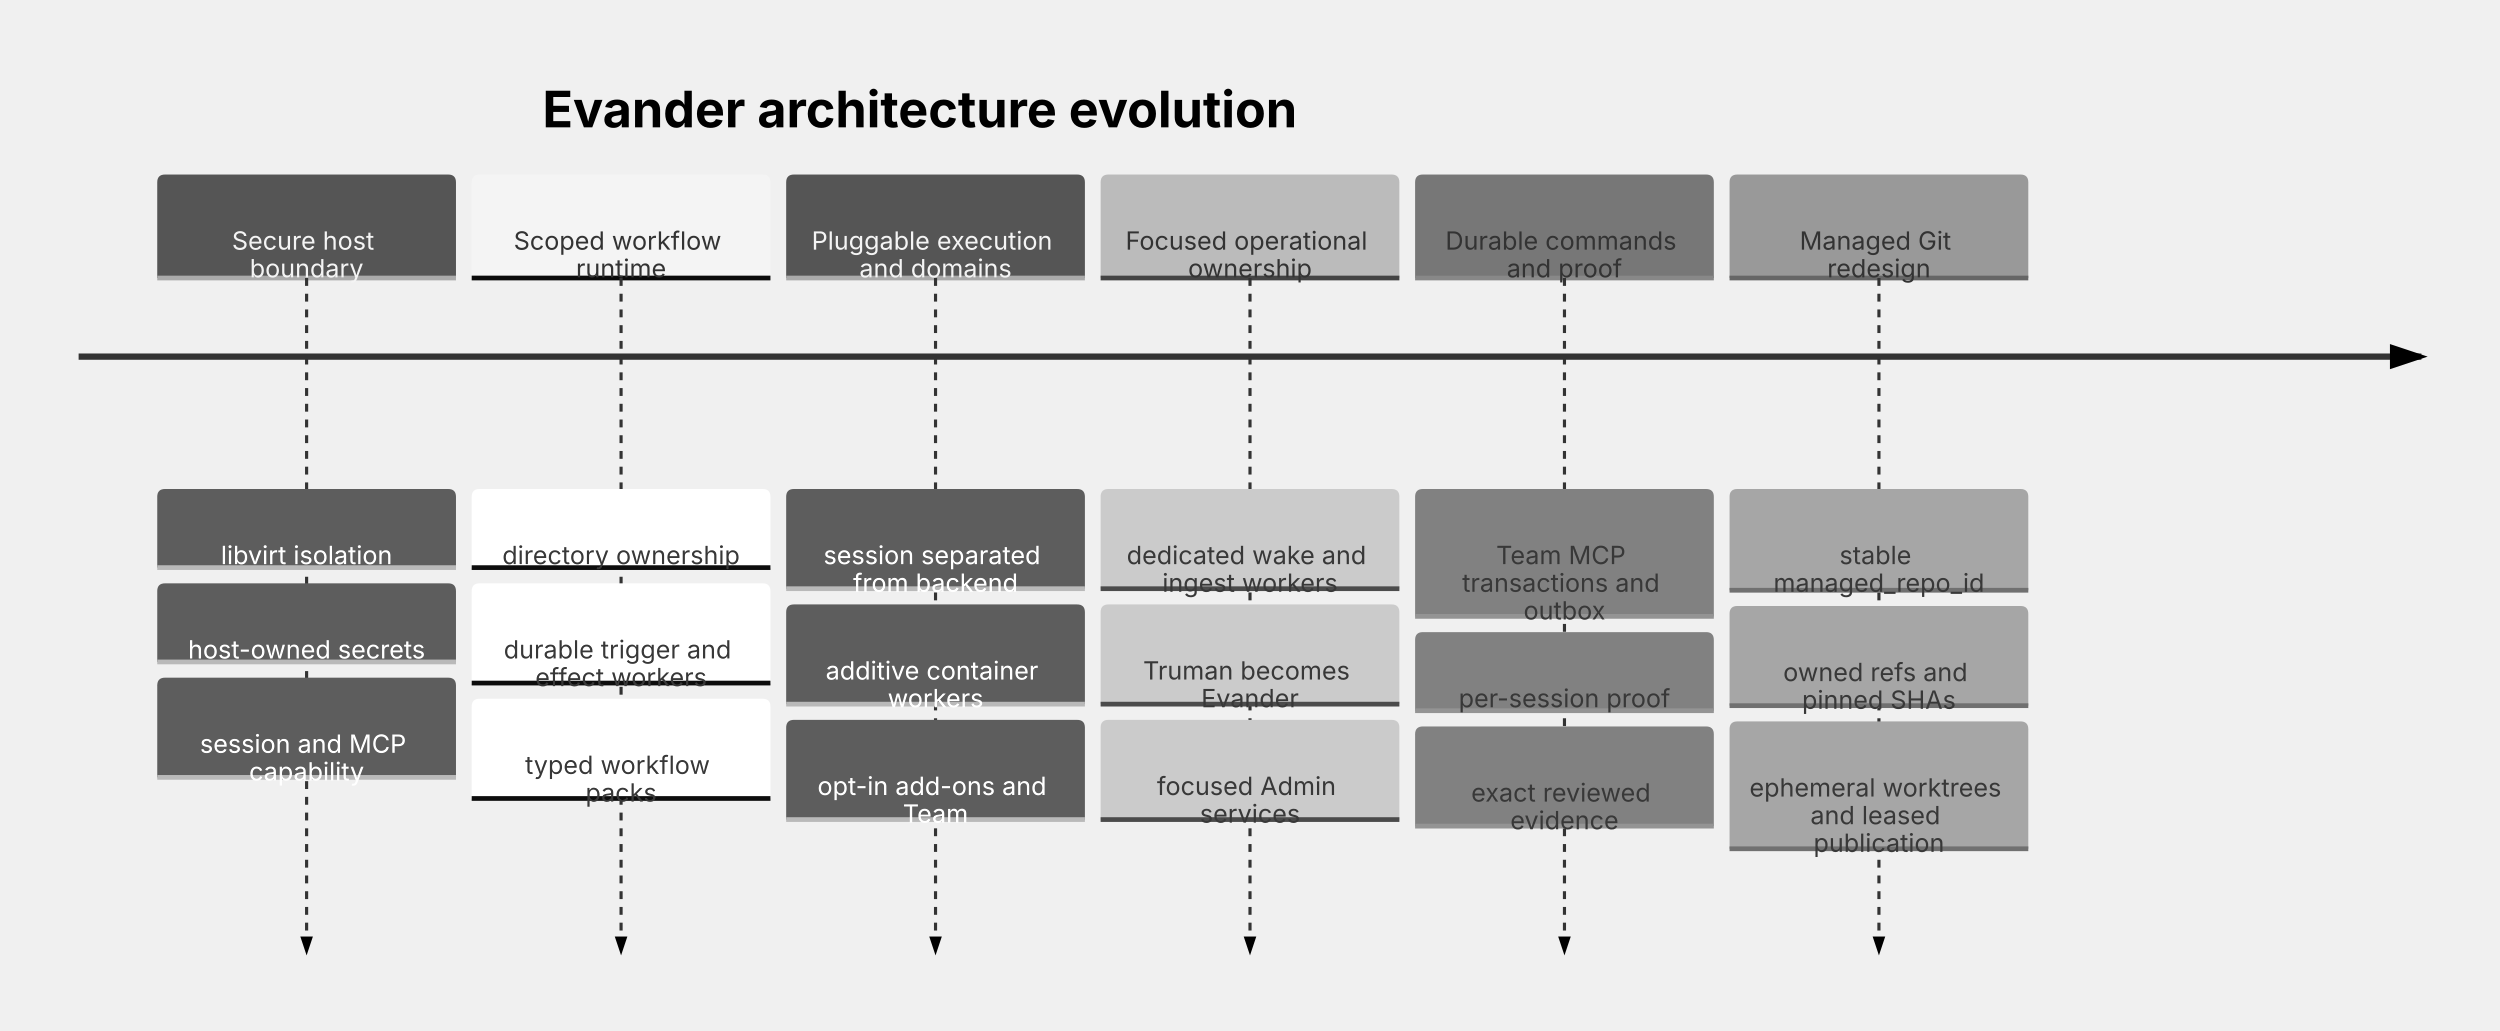
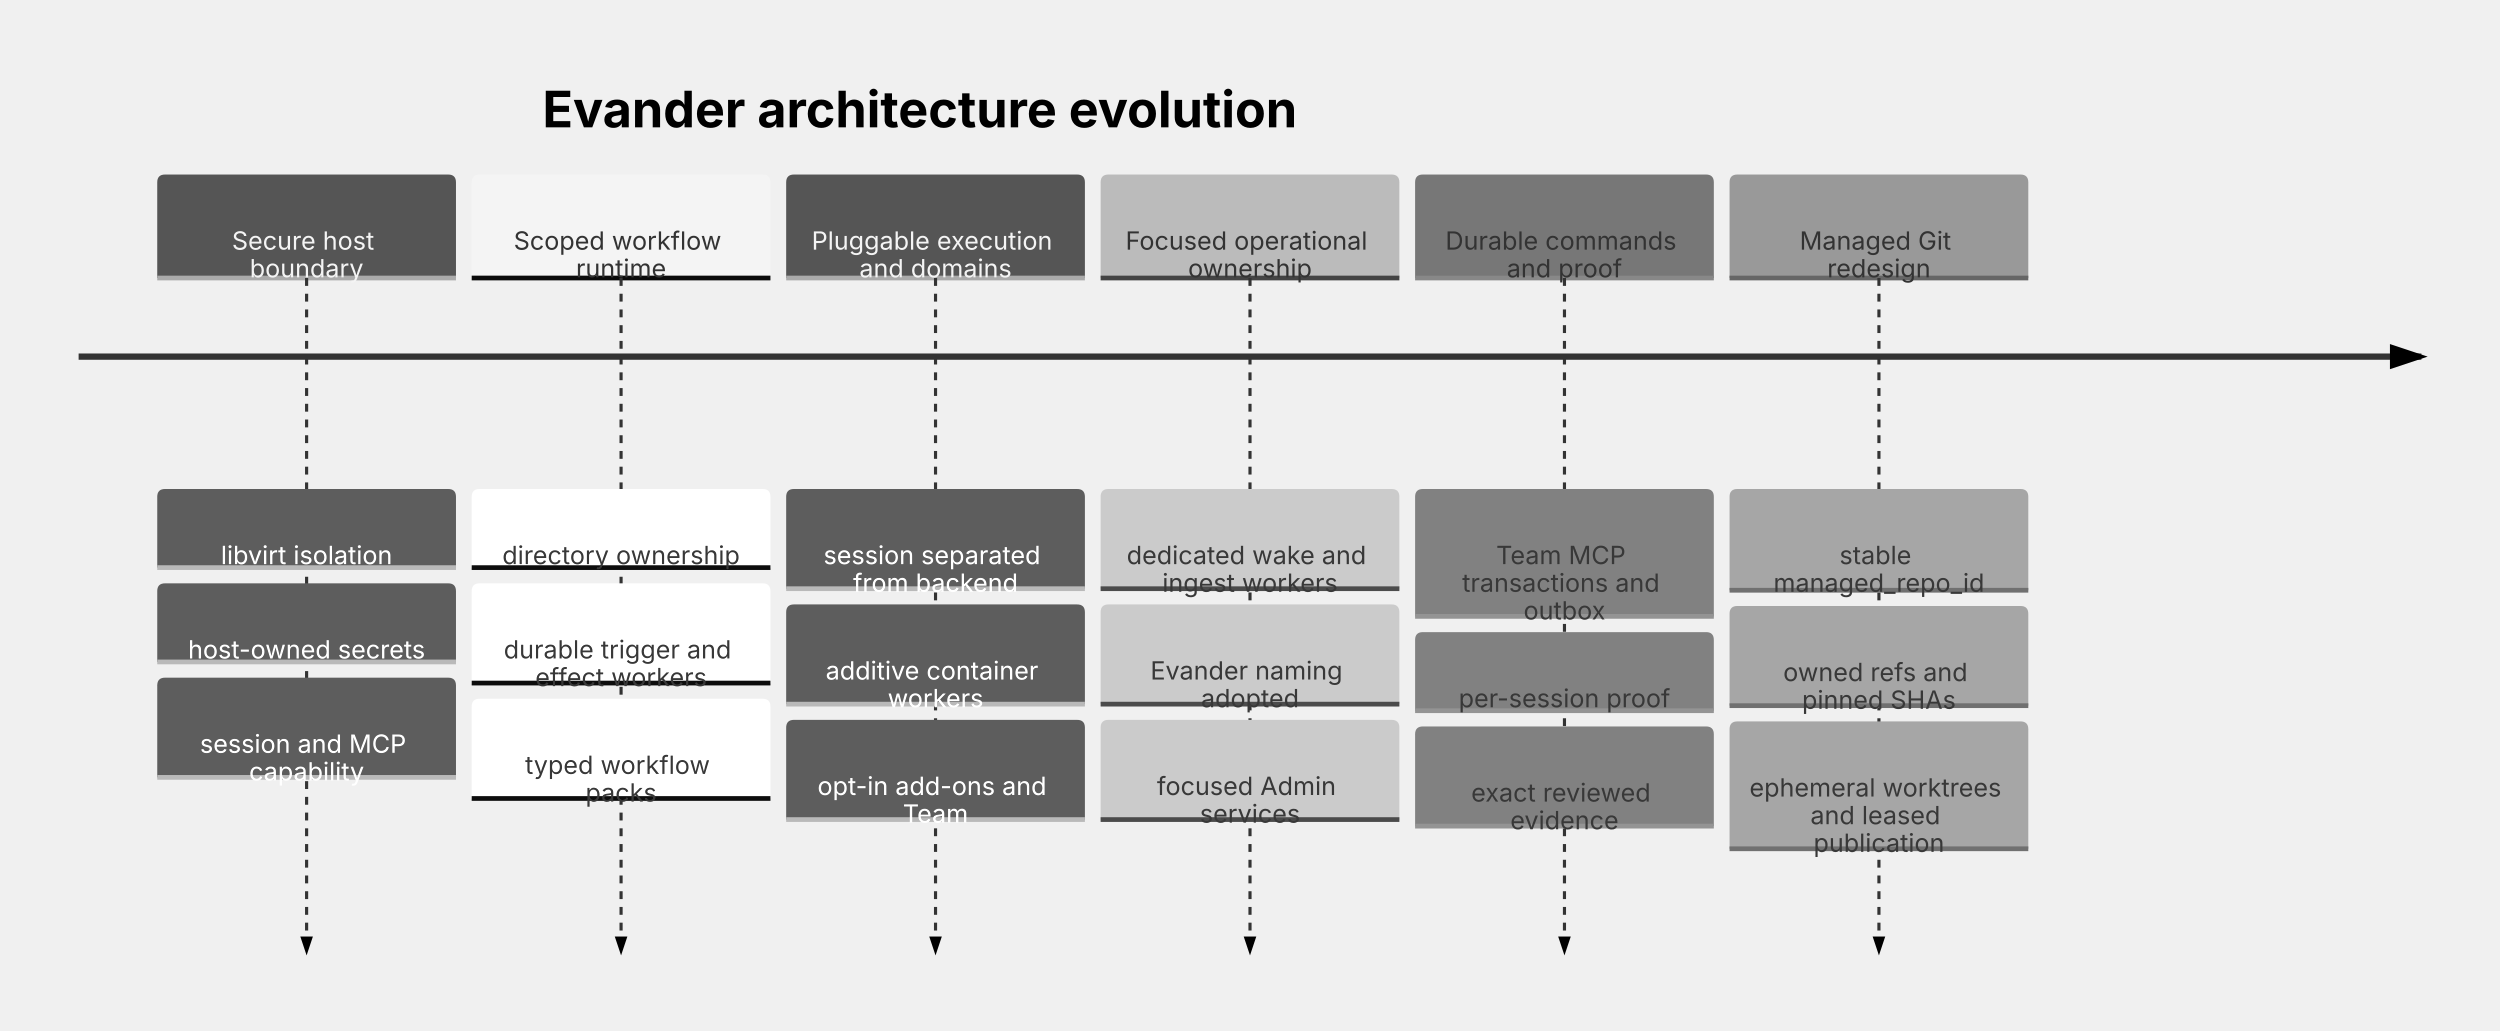
<svg xmlns="http://www.w3.org/2000/svg" id="my-svg" width="100%" style="max-width: 1590px; background-color: transparent;" viewBox="100 -61 1590 655.647" role="graphics-document document" aria-roledescription="timeline">
  <style>#my-svg{font-family:Inter,Segoe UI,Arial,sans-serif;font-size:16px;fill:#000000;}@keyframes edge-animation-frame{from{stroke-dashoffset:0;}}@keyframes dash{to{stroke-dashoffset:0;}}#my-svg .edge-animation-slow{stroke-dasharray:9,5!important;stroke-dashoffset:900;animation:dash 50s linear infinite;stroke-linecap:round;}#my-svg .edge-animation-fast{stroke-dasharray:9,5!important;stroke-dashoffset:900;animation:dash 20s linear infinite;stroke-linecap:round;}#my-svg .error-icon{fill:#552222;}#my-svg .error-text{fill:#552222;stroke:#552222;}#my-svg .edge-thickness-normal{stroke-width:1px;}#my-svg .edge-thickness-thick{stroke-width:3.5px;}#my-svg .edge-pattern-solid{stroke-dasharray:0;}#my-svg .edge-thickness-invisible{stroke-width:0;fill:none;}#my-svg .edge-pattern-dashed{stroke-dasharray:3;}#my-svg .edge-pattern-dotted{stroke-dasharray:2;}#my-svg .marker{fill:#436672;stroke:#436672;}#my-svg .marker.cross{stroke:#436672;}#my-svg svg{font-family:Inter,Segoe UI,Arial,sans-serif;font-size:16px;}#my-svg p{margin:0;}#my-svg .edge{stroke-width:3;}#my-svg .section--1 rect,#my-svg .section--1 path,#my-svg .section--1 circle,#my-svg .section--1 path{fill:#555;}#my-svg .section--1 text{fill:#F4F4F4;}#my-svg .node-icon--1{font-size:40px;color:#F4F4F4;}#my-svg .section-edge--1{stroke:#555;}#my-svg .edge-depth--1{stroke-width:17;}#my-svg .section--1 line{stroke:#aaaaaa;stroke-width:3;}#my-svg .lineWrapper line{stroke:#F4F4F4;}#my-svg .disabled,#my-svg .disabled circle,#my-svg .disabled text{fill:#edf2ee;}#my-svg .disabled text{fill:#707070;}#my-svg .section-0 rect,#my-svg .section-0 path,#my-svg .section-0 circle,#my-svg .section-0 path{fill:#F4F4F4;}#my-svg .section-0 text{fill:#333;}#my-svg .node-icon-0{font-size:40px;color:#333;}#my-svg .section-edge-0{stroke:#F4F4F4;}#my-svg .edge-depth-0{stroke-width:14;}#my-svg .section-0 line{stroke:#0b0b0b;stroke-width:3;}#my-svg .lineWrapper line{stroke:#333;}#my-svg .disabled,#my-svg .disabled circle,#my-svg .disabled text{fill:#edf2ee;}#my-svg .disabled text{fill:#707070;}#my-svg .section-1 rect,#my-svg .section-1 path,#my-svg .section-1 circle,#my-svg .section-1 path{fill:#555;}#my-svg .section-1 text{fill:#F4F4F4;}#my-svg .node-icon-1{font-size:40px;color:#F4F4F4;}#my-svg .section-edge-1{stroke:#555;}#my-svg .edge-depth-1{stroke-width:11;}#my-svg .section-1 line{stroke:#aaaaaa;stroke-width:3;}#my-svg .lineWrapper line{stroke:#F4F4F4;}#my-svg .disabled,#my-svg .disabled circle,#my-svg .disabled text{fill:#edf2ee;}#my-svg .disabled text{fill:#707070;}#my-svg .section-2 rect,#my-svg .section-2 path,#my-svg .section-2 circle,#my-svg .section-2 path{fill:#BBB;}#my-svg .section-2 text{fill:#333;}#my-svg .node-icon-2{font-size:40px;color:#333;}#my-svg .section-edge-2{stroke:#BBB;}#my-svg .edge-depth-2{stroke-width:8;}#my-svg .section-2 line{stroke:#444444;stroke-width:3;}#my-svg .lineWrapper line{stroke:#333;}#my-svg .disabled,#my-svg .disabled circle,#my-svg .disabled text{fill:#edf2ee;}#my-svg .disabled text{fill:#707070;}#my-svg .section-3 rect,#my-svg .section-3 path,#my-svg .section-3 circle,#my-svg .section-3 path{fill:#777;}#my-svg .section-3 text{fill:#333;}#my-svg .node-icon-3{font-size:40px;color:#333;}#my-svg .section-edge-3{stroke:#777;}#my-svg .edge-depth-3{stroke-width:5;}#my-svg .section-3 line{stroke:#888888;stroke-width:3;}#my-svg .lineWrapper line{stroke:#333;}#my-svg .disabled,#my-svg .disabled circle,#my-svg .disabled text{fill:#edf2ee;}#my-svg .disabled text{fill:#707070;}#my-svg .section-4 rect,#my-svg .section-4 path,#my-svg .section-4 circle,#my-svg .section-4 path{fill:#999;}#my-svg .section-4 text{fill:#333;}#my-svg .node-icon-4{font-size:40px;color:#333;}#my-svg .section-edge-4{stroke:#999;}#my-svg .edge-depth-4{stroke-width:2;}#my-svg .section-4 line{stroke:#666666;stroke-width:3;}#my-svg .lineWrapper line{stroke:#333;}#my-svg .disabled,#my-svg .disabled circle,#my-svg .disabled text{fill:#edf2ee;}#my-svg .disabled text{fill:#707070;}#my-svg .section-5 rect,#my-svg .section-5 path,#my-svg .section-5 circle,#my-svg .section-5 path{fill:#DDD;}#my-svg .section-5 text{fill:#333;}#my-svg .node-icon-5{font-size:40px;color:#333;}#my-svg .section-edge-5{stroke:#DDD;}#my-svg .edge-depth-5{stroke-width:-1;}#my-svg .section-5 line{stroke:#222222;stroke-width:3;}#my-svg .lineWrapper line{stroke:#333;}#my-svg .disabled,#my-svg .disabled circle,#my-svg .disabled text{fill:#edf2ee;}#my-svg .disabled text{fill:#707070;}#my-svg .section-6 rect,#my-svg .section-6 path,#my-svg .section-6 circle,#my-svg .section-6 path{fill:#FFF;}#my-svg .section-6 text{fill:#333;}#my-svg .node-icon-6{font-size:40px;color:#333;}#my-svg .section-edge-6{stroke:#FFF;}#my-svg .edge-depth-6{stroke-width:-4;}#my-svg .section-6 line{stroke:#000000;stroke-width:3;}#my-svg .lineWrapper line{stroke:#333;}#my-svg .disabled,#my-svg .disabled circle,#my-svg .disabled text{fill:#edf2ee;}#my-svg .disabled text{fill:#707070;}#my-svg .section-7 rect,#my-svg .section-7 path,#my-svg .section-7 circle,#my-svg .section-7 path{fill:#DDD;}#my-svg .section-7 text{fill:#333;}#my-svg .node-icon-7{font-size:40px;color:#333;}#my-svg .section-edge-7{stroke:#DDD;}#my-svg .edge-depth-7{stroke-width:-7;}#my-svg .section-7 line{stroke:#222222;stroke-width:3;}#my-svg .lineWrapper line{stroke:#333;}#my-svg .disabled,#my-svg .disabled circle,#my-svg .disabled text{fill:#edf2ee;}#my-svg .disabled text{fill:#707070;}#my-svg .section-8 rect,#my-svg .section-8 path,#my-svg .section-8 circle,#my-svg .section-8 path{fill:#BBB;}#my-svg .section-8 text{fill:#333;}#my-svg .node-icon-8{font-size:40px;color:#333;}#my-svg .section-edge-8{stroke:#BBB;}#my-svg .edge-depth-8{stroke-width:-10;}#my-svg .section-8 line{stroke:#444444;stroke-width:3;}#my-svg .lineWrapper line{stroke:#333;}#my-svg .disabled,#my-svg .disabled circle,#my-svg .disabled text{fill:#edf2ee;}#my-svg .disabled text{fill:#707070;}#my-svg .section-9 rect,#my-svg .section-9 path,#my-svg .section-9 circle,#my-svg .section-9 path{fill:#999;}#my-svg .section-9 text{fill:#333;}#my-svg .node-icon-9{font-size:40px;color:#333;}#my-svg .section-edge-9{stroke:#999;}#my-svg .edge-depth-9{stroke-width:-13;}#my-svg .section-9 line{stroke:#666666;stroke-width:3;}#my-svg .lineWrapper line{stroke:#333;}#my-svg .disabled,#my-svg .disabled circle,#my-svg .disabled text{fill:#edf2ee;}#my-svg .disabled text{fill:#707070;}#my-svg .section-10 rect,#my-svg .section-10 path,#my-svg .section-10 circle,#my-svg .section-10 path{fill:#777;}#my-svg .section-10 text{fill:#333;}#my-svg .node-icon-10{font-size:40px;color:#333;}#my-svg .section-edge-10{stroke:#777;}#my-svg .edge-depth-10{stroke-width:-16;}#my-svg .section-10 line{stroke:#888888;stroke-width:3;}#my-svg .lineWrapper line{stroke:#333;}#my-svg .disabled,#my-svg .disabled circle,#my-svg .disabled text{fill:#edf2ee;}#my-svg .disabled text{fill:#707070;}#my-svg .section-root rect,#my-svg .section-root path,#my-svg .section-root circle{fill:hsl(0, 0%, 70.686%);}#my-svg .section-root text{fill:#333;}#my-svg .icon-container{height:100%;display:flex;justify-content:center;align-items:center;}#my-svg .edge{fill:none;}#my-svg .eventWrapper{filter:brightness(120%);}#my-svg .node .neo-node{stroke:#999;}#my-svg [data-look="neo"].node rect,#my-svg [data-look="neo"].cluster rect,#my-svg [data-look="neo"].node polygon{stroke:url(#my-svg-gradient);filter:drop-shadow( 1px 2px 2px rgba(185,185,185,1));}#my-svg [data-look="neo"].swimlane.cluster rect{filter:none;}#my-svg [data-look="neo"].node path{stroke:url(#my-svg-gradient);stroke-width:1px;}#my-svg [data-look="neo"].node .outer-path{filter:drop-shadow( 1px 2px 2px rgba(185,185,185,1));}#my-svg [data-look="neo"].node .neo-line path{stroke:#999;filter:none;}#my-svg [data-look="neo"].node circle{stroke:url(#my-svg-gradient);filter:drop-shadow( 1px 2px 2px rgba(185,185,185,1));}#my-svg [data-look="neo"].node circle .state-start{fill:#000000;}#my-svg [data-look="neo"].icon-shape .icon{fill:url(#my-svg-gradient);filter:drop-shadow( 1px 2px 2px rgba(185,185,185,1));}#my-svg [data-look="neo"].icon-shape .icon-neo path{stroke:url(#my-svg-gradient);filter:drop-shadow( 1px 2px 2px rgba(185,185,185,1));}#my-svg :root{--mermaid-font-family:Inter,Segoe UI,Arial,sans-serif;}</style>
  <g />
  <g />
  <defs>
    <marker id="my-svg-arrowhead" refX="5" refY="2" markerWidth="6" markerHeight="4" orient="auto">
      <path d="M 0,0 V 4 L6,2 Z" />
    </marker>
  </defs>
  <g class="taskWrapper" transform="translate(200, 50)">
    <g class="timeline-node section--1">
      <g>
        <path id="my-svg-node-0" class="node-bkg node-undefined" d="M0 60.816 v-55.816 q0,-5,5,-5 h180 q5,0,5,5 v60.816 H0 Z" />
        <line class="node-line--1" x1="0" y1="65.816" x2="190" y2="65.816" />
      </g>
      <g transform="translate(95, 10)">
        <text dy="1em" alignment-baseline="middle" dominant-baseline="middle" text-anchor="middle">
          <tspan x="0" dy="1em">Secure   host</tspan>
          <tspan x="0" dy="1.1em">boundary</tspan>
        </text>
      </g>
    </g>
  </g>
  <g class="lineWrapper">
    <line x1="295" y1="115.816" x2="295" y2="544.647" stroke-width="2" stroke="black" marker-end="url(#my-svg-arrowhead)" stroke-dasharray="5,5" />
  </g>
  <g class="eventWrapper" transform="translate(200, 250)">
    <g class="timeline-node section--1">
      <g>
        <path id="my-svg-node-1" class="node-bkg node-undefined" d="M0 45 v-40 q0,-5,5,-5 h180 q5,0,5,5 v45 H0 Z" />
        <line class="node-line--1" x1="0" y1="50" x2="190" y2="50" />
      </g>
      <g transform="translate(95, 10)">
        <text dy="1em" alignment-baseline="middle" dominant-baseline="middle" text-anchor="middle">
          <tspan x="0" dy="1em">libvirt   isolation</tspan>
        </text>
      </g>
    </g>
  </g>
  <g class="eventWrapper" transform="translate(200, 310)">
    <g class="timeline-node section--1">
      <g>
        <path id="my-svg-node-2" class="node-bkg node-undefined" d="M0 45 v-40 q0,-5,5,-5 h180 q5,0,5,5 v45 H0 Z" />
        <line class="node-line--1" x1="0" y1="50" x2="190" y2="50" />
      </g>
      <g transform="translate(95, 10)">
        <text dy="1em" alignment-baseline="middle" dominant-baseline="middle" text-anchor="middle">
          <tspan x="0" dy="1em">host-owned   secrets</tspan>
        </text>
      </g>
    </g>
  </g>
  <g class="eventWrapper" transform="translate(200, 370)">
    <g class="timeline-node section--1">
      <g>
        <path id="my-svg-node-3" class="node-bkg node-undefined" d="M0 58.416 v-53.416 q0,-5,5,-5 h180 q5,0,5,5 v58.416 H0 Z" />
        <line class="node-line--1" x1="0" y1="63.416" x2="190" y2="63.416" />
      </g>
      <g transform="translate(95, 10)">
        <text dy="1em" alignment-baseline="middle" dominant-baseline="middle" text-anchor="middle">
          <tspan x="0" dy="1em">session   and   MCP</tspan>
          <tspan x="0" dy="1.1em">capability</tspan>
        </text>
      </g>
    </g>
  </g>
  <g class="taskWrapper" transform="translate(400, 50)">
    <g class="timeline-node section-0">
      <g>
        <path id="my-svg-node-4" class="node-bkg node-undefined" d="M0 60.816 v-55.816 q0,-5,5,-5 h180 q5,0,5,5 v60.816 H0 Z" />
        <line class="node-line-0" x1="0" y1="65.816" x2="190" y2="65.816" />
      </g>
      <g transform="translate(95, 10)">
        <text dy="1em" alignment-baseline="middle" dominant-baseline="middle" text-anchor="middle">
          <tspan x="0" dy="1em">Scoped   workflow</tspan>
          <tspan x="0" dy="1.1em">runtime</tspan>
        </text>
      </g>
    </g>
  </g>
  <g class="lineWrapper">
    <line x1="495" y1="115.816" x2="495" y2="544.647" stroke-width="2" stroke="black" marker-end="url(#my-svg-arrowhead)" stroke-dasharray="5,5" />
  </g>
  <g class="eventWrapper" transform="translate(400, 250)">
    <g class="timeline-node section-0">
      <g>
        <path id="my-svg-node-5" class="node-bkg node-undefined" d="M0 45 v-40 q0,-5,5,-5 h180 q5,0,5,5 v45 H0 Z" />
        <line class="node-line-0" x1="0" y1="50" x2="190" y2="50" />
      </g>
      <g transform="translate(95, 10)">
        <text dy="1em" alignment-baseline="middle" dominant-baseline="middle" text-anchor="middle">
          <tspan x="0" dy="1em">directory   ownership</tspan>
        </text>
      </g>
    </g>
  </g>
  <g class="eventWrapper" transform="translate(400, 310)">
    <g class="timeline-node section-0">
      <g>
        <path id="my-svg-node-6" class="node-bkg node-undefined" d="M0 58.416 v-53.416 q0,-5,5,-5 h180 q5,0,5,5 v58.416 H0 Z" />
        <line class="node-line-0" x1="0" y1="63.416" x2="190" y2="63.416" />
      </g>
      <g transform="translate(95, 10)">
        <text dy="1em" alignment-baseline="middle" dominant-baseline="middle" text-anchor="middle">
          <tspan x="0" dy="1em">durable   trigger   and</tspan>
          <tspan x="0" dy="1.1em">effect   workers</tspan>
        </text>
      </g>
    </g>
  </g>
  <g class="eventWrapper" transform="translate(400, 383.4156)">
    <g class="timeline-node section-0">
      <g>
        <path id="my-svg-node-7" class="node-bkg node-undefined" d="M0 58.416 v-53.416 q0,-5,5,-5 h180 q5,0,5,5 v58.416 H0 Z" />
        <line class="node-line-0" x1="0" y1="63.416" x2="190" y2="63.416" />
      </g>
      <g transform="translate(95, 10)">
        <text dy="1em" alignment-baseline="middle" dominant-baseline="middle" text-anchor="middle">
          <tspan x="0" dy="1em">typed   workflow</tspan>
          <tspan x="0" dy="1.1em">packs</tspan>
        </text>
      </g>
    </g>
  </g>
  <g class="taskWrapper" transform="translate(600, 50)">
    <g class="timeline-node section-1">
      <g>
        <path id="my-svg-node-8" class="node-bkg node-undefined" d="M0 60.816 v-55.816 q0,-5,5,-5 h180 q5,0,5,5 v60.816 H0 Z" />
        <line class="node-line-1" x1="0" y1="65.816" x2="190" y2="65.816" />
      </g>
      <g transform="translate(95, 10)">
        <text dy="1em" alignment-baseline="middle" dominant-baseline="middle" text-anchor="middle">
          <tspan x="0" dy="1em">Pluggable   execution</tspan>
          <tspan x="0" dy="1.1em">and   domains</tspan>
        </text>
      </g>
    </g>
  </g>
  <g class="lineWrapper">
    <line x1="695" y1="115.816" x2="695" y2="544.647" stroke-width="2" stroke="black" marker-end="url(#my-svg-arrowhead)" stroke-dasharray="5,5" />
  </g>
  <g class="eventWrapper" transform="translate(600, 250)">
    <g class="timeline-node section-1">
      <g>
        <path id="my-svg-node-9" class="node-bkg node-undefined" d="M0 58.416 v-53.416 q0,-5,5,-5 h180 q5,0,5,5 v58.416 H0 Z" />
        <line class="node-line-1" x1="0" y1="63.416" x2="190" y2="63.416" />
      </g>
      <g transform="translate(95, 10)">
        <text dy="1em" alignment-baseline="middle" dominant-baseline="middle" text-anchor="middle">
          <tspan x="0" dy="1em">session   separated</tspan>
          <tspan x="0" dy="1.1em">from   backend</tspan>
        </text>
      </g>
    </g>
  </g>
  <g class="eventWrapper" transform="translate(600, 323.4156)">
    <g class="timeline-node section-1">
      <g>
        <path id="my-svg-node-10" class="node-bkg node-undefined" d="M0 58.416 v-53.416 q0,-5,5,-5 h180 q5,0,5,5 v58.416 H0 Z" />
        <line class="node-line-1" x1="0" y1="63.416" x2="190" y2="63.416" />
      </g>
      <g transform="translate(95, 10)">
        <text dy="1em" alignment-baseline="middle" dominant-baseline="middle" text-anchor="middle">
          <tspan x="0" dy="1em">additive   container</tspan>
          <tspan x="0" dy="1.1em">workers</tspan>
        </text>
      </g>
    </g>
  </g>
  <g class="eventWrapper" transform="translate(600, 396.8312)">
    <g class="timeline-node section-1">
      <g>
        <path id="my-svg-node-11" class="node-bkg node-undefined" d="M0 58.416 v-53.416 q0,-5,5,-5 h180 q5,0,5,5 v58.416 H0 Z" />
        <line class="node-line-1" x1="0" y1="63.416" x2="190" y2="63.416" />
      </g>
      <g transform="translate(95, 10)">
        <text dy="1em" alignment-baseline="middle" dominant-baseline="middle" text-anchor="middle">
          <tspan x="0" dy="1em">opt-in   add-ons   and</tspan>
          <tspan x="0" dy="1.1em">Team</tspan>
        </text>
      </g>
    </g>
  </g>
  <g class="taskWrapper" transform="translate(800, 50)">
    <g class="timeline-node section-2">
      <g>
        <path id="my-svg-node-12" class="node-bkg node-undefined" d="M0 60.816 v-55.816 q0,-5,5,-5 h180 q5,0,5,5 v60.816 H0 Z" />
        <line class="node-line-2" x1="0" y1="65.816" x2="190" y2="65.816" />
      </g>
      <g transform="translate(95, 10)">
        <text dy="1em" alignment-baseline="middle" dominant-baseline="middle" text-anchor="middle">
          <tspan x="0" dy="1em">Focused   operational</tspan>
          <tspan x="0" dy="1.1em">ownership</tspan>
        </text>
      </g>
    </g>
  </g>
  <g class="lineWrapper">
    <line x1="895" y1="115.816" x2="895" y2="544.647" stroke-width="2" stroke="black" marker-end="url(#my-svg-arrowhead)" stroke-dasharray="5,5" />
  </g>
  <g class="eventWrapper" transform="translate(800, 250)">
    <g class="timeline-node section-2">
      <g>
        <path id="my-svg-node-13" class="node-bkg node-undefined" d="M0 58.416 v-53.416 q0,-5,5,-5 h180 q5,0,5,5 v58.416 H0 Z" />
        <line class="node-line-2" x1="0" y1="63.416" x2="190" y2="63.416" />
      </g>
      <g transform="translate(95, 10)">
        <text dy="1em" alignment-baseline="middle" dominant-baseline="middle" text-anchor="middle">
          <tspan x="0" dy="1em">dedicated   wake   and</tspan>
          <tspan x="0" dy="1.1em">ingest   workers</tspan>
        </text>
      </g>
    </g>
  </g>
  <g class="eventWrapper" transform="translate(800, 323.4156)">
    <g class="timeline-node section-2">
      <g>
        <path id="my-svg-node-14" class="node-bkg node-undefined" d="M0 58.416 v-53.416 q0,-5,5,-5 h180 q5,0,5,5 v58.416 H0 Z" />
        <line class="node-line-2" x1="0" y1="63.416" x2="190" y2="63.416" />
      </g>
      <g transform="translate(95, 10)">
        <text dy="1em" alignment-baseline="middle" dominant-baseline="middle" text-anchor="middle">
-           <tspan x="0" dy="1em">Truman   becomes</tspan>
-           <tspan x="0" dy="1.1em">Evander</tspan>
+           <tspan x="0" dy="1em">Evander   naming</tspan>
+           <tspan x="0" dy="1.1em">adopted</tspan>
        </text>
      </g>
    </g>
  </g>
  <g class="eventWrapper" transform="translate(800, 396.8312)">
    <g class="timeline-node section-2">
      <g>
        <path id="my-svg-node-15" class="node-bkg node-undefined" d="M0 58.416 v-53.416 q0,-5,5,-5 h180 q5,0,5,5 v58.416 H0 Z" />
        <line class="node-line-2" x1="0" y1="63.416" x2="190" y2="63.416" />
      </g>
      <g transform="translate(95, 10)">
        <text dy="1em" alignment-baseline="middle" dominant-baseline="middle" text-anchor="middle">
          <tspan x="0" dy="1em">focused   Admin</tspan>
          <tspan x="0" dy="1.1em">services</tspan>
        </text>
      </g>
    </g>
  </g>
  <g class="taskWrapper" transform="translate(1000, 50)">
    <g class="timeline-node section-3">
      <g>
        <path id="my-svg-node-16" class="node-bkg node-undefined" d="M0 60.816 v-55.816 q0,-5,5,-5 h180 q5,0,5,5 v60.816 H0 Z" />
        <line class="node-line-3" x1="0" y1="65.816" x2="190" y2="65.816" />
      </g>
      <g transform="translate(95, 10)">
        <text dy="1em" alignment-baseline="middle" dominant-baseline="middle" text-anchor="middle">
          <tspan x="0" dy="1em">Durable   commands</tspan>
          <tspan x="0" dy="1.1em">and   proof</tspan>
        </text>
      </g>
    </g>
  </g>
  <g class="lineWrapper">
    <line x1="1095" y1="115.816" x2="1095" y2="544.647" stroke-width="2" stroke="black" marker-end="url(#my-svg-arrowhead)" stroke-dasharray="5,5" />
  </g>
  <g class="eventWrapper" transform="translate(1000, 250)">
    <g class="timeline-node section-3">
      <g>
        <path id="my-svg-node-17" class="node-bkg node-undefined" d="M0 76.016 v-71.016 q0,-5,5,-5 h180 q5,0,5,5 v76.016 H0 Z" />
        <line class="node-line-3" x1="0" y1="81.016" x2="190" y2="81.016" />
      </g>
      <g transform="translate(95, 10)">
        <text dy="1em" alignment-baseline="middle" dominant-baseline="middle" text-anchor="middle">
          <tspan x="0" dy="1em">Team   MCP</tspan>
          <tspan x="0" dy="1.1em">transactions   and</tspan>
          <tspan x="0" dy="1.1em">outbox</tspan>
        </text>
      </g>
    </g>
  </g>
  <g class="eventWrapper" transform="translate(1000, 341.0156)">
    <g class="timeline-node section-3">
      <g>
        <path id="my-svg-node-18" class="node-bkg node-undefined" d="M0 45 v-40 q0,-5,5,-5 h180 q5,0,5,5 v45 H0 Z" />
        <line class="node-line-3" x1="0" y1="50" x2="190" y2="50" />
      </g>
      <g transform="translate(95, 10)">
        <text dy="1em" alignment-baseline="middle" dominant-baseline="middle" text-anchor="middle">
          <tspan x="0" dy="1em">per-session   proof</tspan>
        </text>
      </g>
    </g>
  </g>
  <g class="eventWrapper" transform="translate(1000, 401.0156)">
    <g class="timeline-node section-3">
      <g>
        <path id="my-svg-node-19" class="node-bkg node-undefined" d="M0 58.416 v-53.416 q0,-5,5,-5 h180 q5,0,5,5 v58.416 H0 Z" />
        <line class="node-line-3" x1="0" y1="63.416" x2="190" y2="63.416" />
      </g>
      <g transform="translate(95, 10)">
        <text dy="1em" alignment-baseline="middle" dominant-baseline="middle" text-anchor="middle">
          <tspan x="0" dy="1em">exact   reviewed</tspan>
          <tspan x="0" dy="1.1em">evidence</tspan>
        </text>
      </g>
    </g>
  </g>
  <g class="taskWrapper" transform="translate(1200, 50)">
    <g class="timeline-node section-4">
      <g>
        <path id="my-svg-node-20" class="node-bkg node-undefined" d="M0 60.816 v-55.816 q0,-5,5,-5 h180 q5,0,5,5 v60.816 H0 Z" />
        <line class="node-line-4" x1="0" y1="65.816" x2="190" y2="65.816" />
      </g>
      <g transform="translate(95, 10)">
        <text dy="1em" alignment-baseline="middle" dominant-baseline="middle" text-anchor="middle">
          <tspan x="0" dy="1em">Managed   Git</tspan>
          <tspan x="0" dy="1.1em">redesign</tspan>
        </text>
      </g>
    </g>
  </g>
  <g class="lineWrapper">
    <line x1="1295" y1="115.816" x2="1295" y2="544.647" stroke-width="2" stroke="black" marker-end="url(#my-svg-arrowhead)" stroke-dasharray="5,5" />
  </g>
  <g class="eventWrapper" transform="translate(1200, 250)">
    <g class="timeline-node section-4">
      <g>
        <path id="my-svg-node-21" class="node-bkg node-undefined" d="M0 59.4 v-54.4 q0,-5,5,-5 h180 q5,0,5,5 v59.4 H0 Z" />
        <line class="node-line-4" x1="0" y1="64.4" x2="190" y2="64.4" />
      </g>
      <g transform="translate(95, 10)">
        <text dy="1em" alignment-baseline="middle" dominant-baseline="middle" text-anchor="middle">
          <tspan x="0" dy="1em">stable</tspan>
          <tspan x="0" dy="1.1em">managed_repo_id</tspan>
        </text>
      </g>
    </g>
  </g>
  <g class="eventWrapper" transform="translate(1200, 324.4)">
    <g class="timeline-node section-4">
      <g>
        <path id="my-svg-node-22" class="node-bkg node-undefined" d="M0 58.416 v-53.416 q0,-5,5,-5 h180 q5,0,5,5 v58.416 H0 Z" />
        <line class="node-line-4" x1="0" y1="63.416" x2="190" y2="63.416" />
      </g>
      <g transform="translate(95, 10)">
        <text dy="1em" alignment-baseline="middle" dominant-baseline="middle" text-anchor="middle">
          <tspan x="0" dy="1em">owned   refs   and</tspan>
          <tspan x="0" dy="1.1em">pinned   SHAs</tspan>
        </text>
      </g>
    </g>
  </g>
  <g class="eventWrapper" transform="translate(1200, 397.8156)">
    <g class="timeline-node section-4">
      <g>
        <path id="my-svg-node-23" class="node-bkg node-undefined" d="M0 76.016 v-71.016 q0,-5,5,-5 h180 q5,0,5,5 v76.016 H0 Z" />
        <line class="node-line-4" x1="0" y1="81.016" x2="190" y2="81.016" />
      </g>
      <g transform="translate(95, 10)">
        <text dy="1em" alignment-baseline="middle" dominant-baseline="middle" text-anchor="middle">
          <tspan x="0" dy="1em">ephemeral   worktrees</tspan>
          <tspan x="0" dy="1.1em">and   leased</tspan>
          <tspan x="0" dy="1.1em">publication</tspan>
        </text>
      </g>
    </g>
  </g>
  <text x="445" font-size="4ex" font-weight="bold" y="20">Evander architecture evolution</text>
  <g class="lineWrapper">
    <line x1="150" y1="165.816" x2="1640" y2="165.816" stroke-width="4" stroke="black" marker-end="url(#my-svg-arrowhead)" />
  </g>
</svg>
